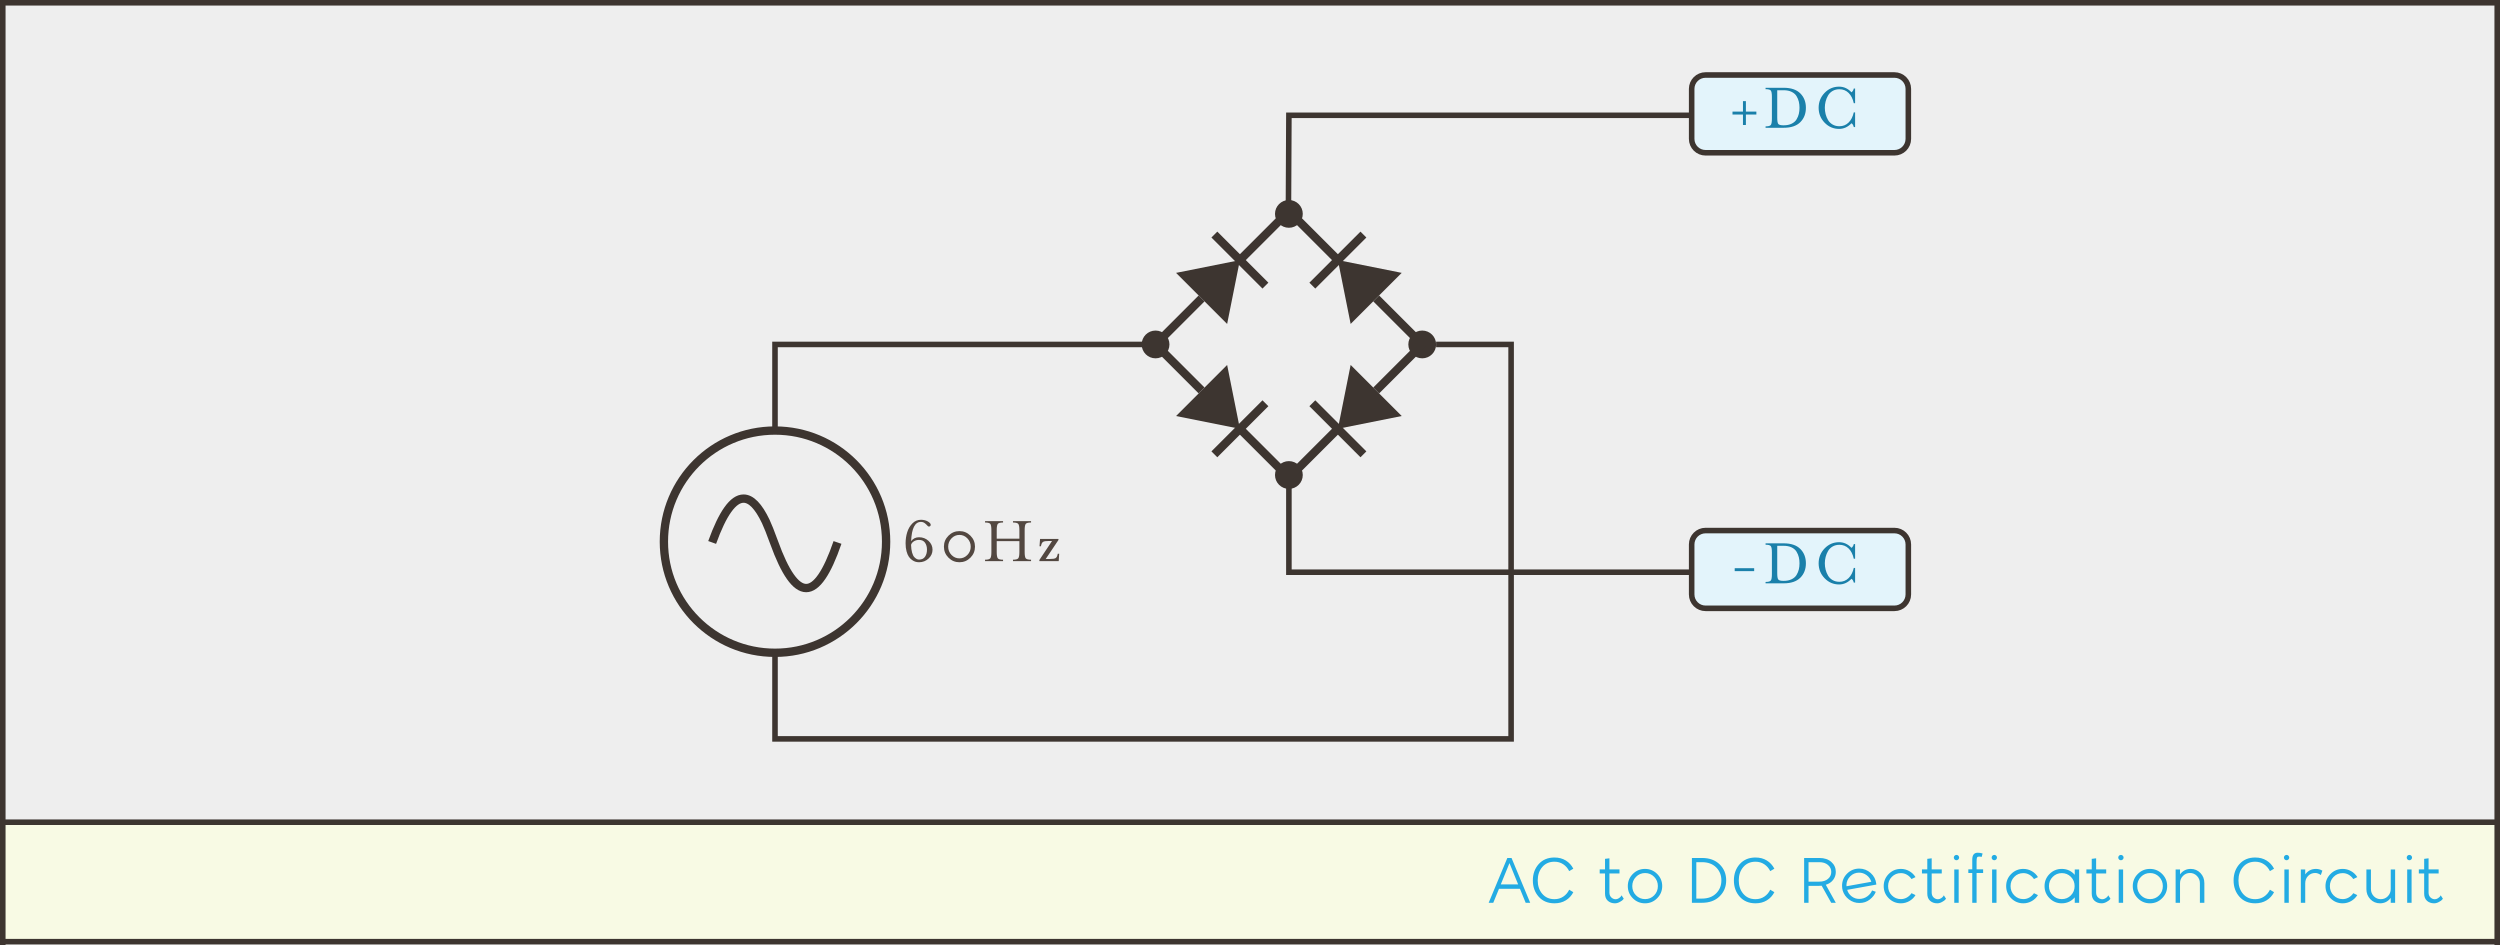
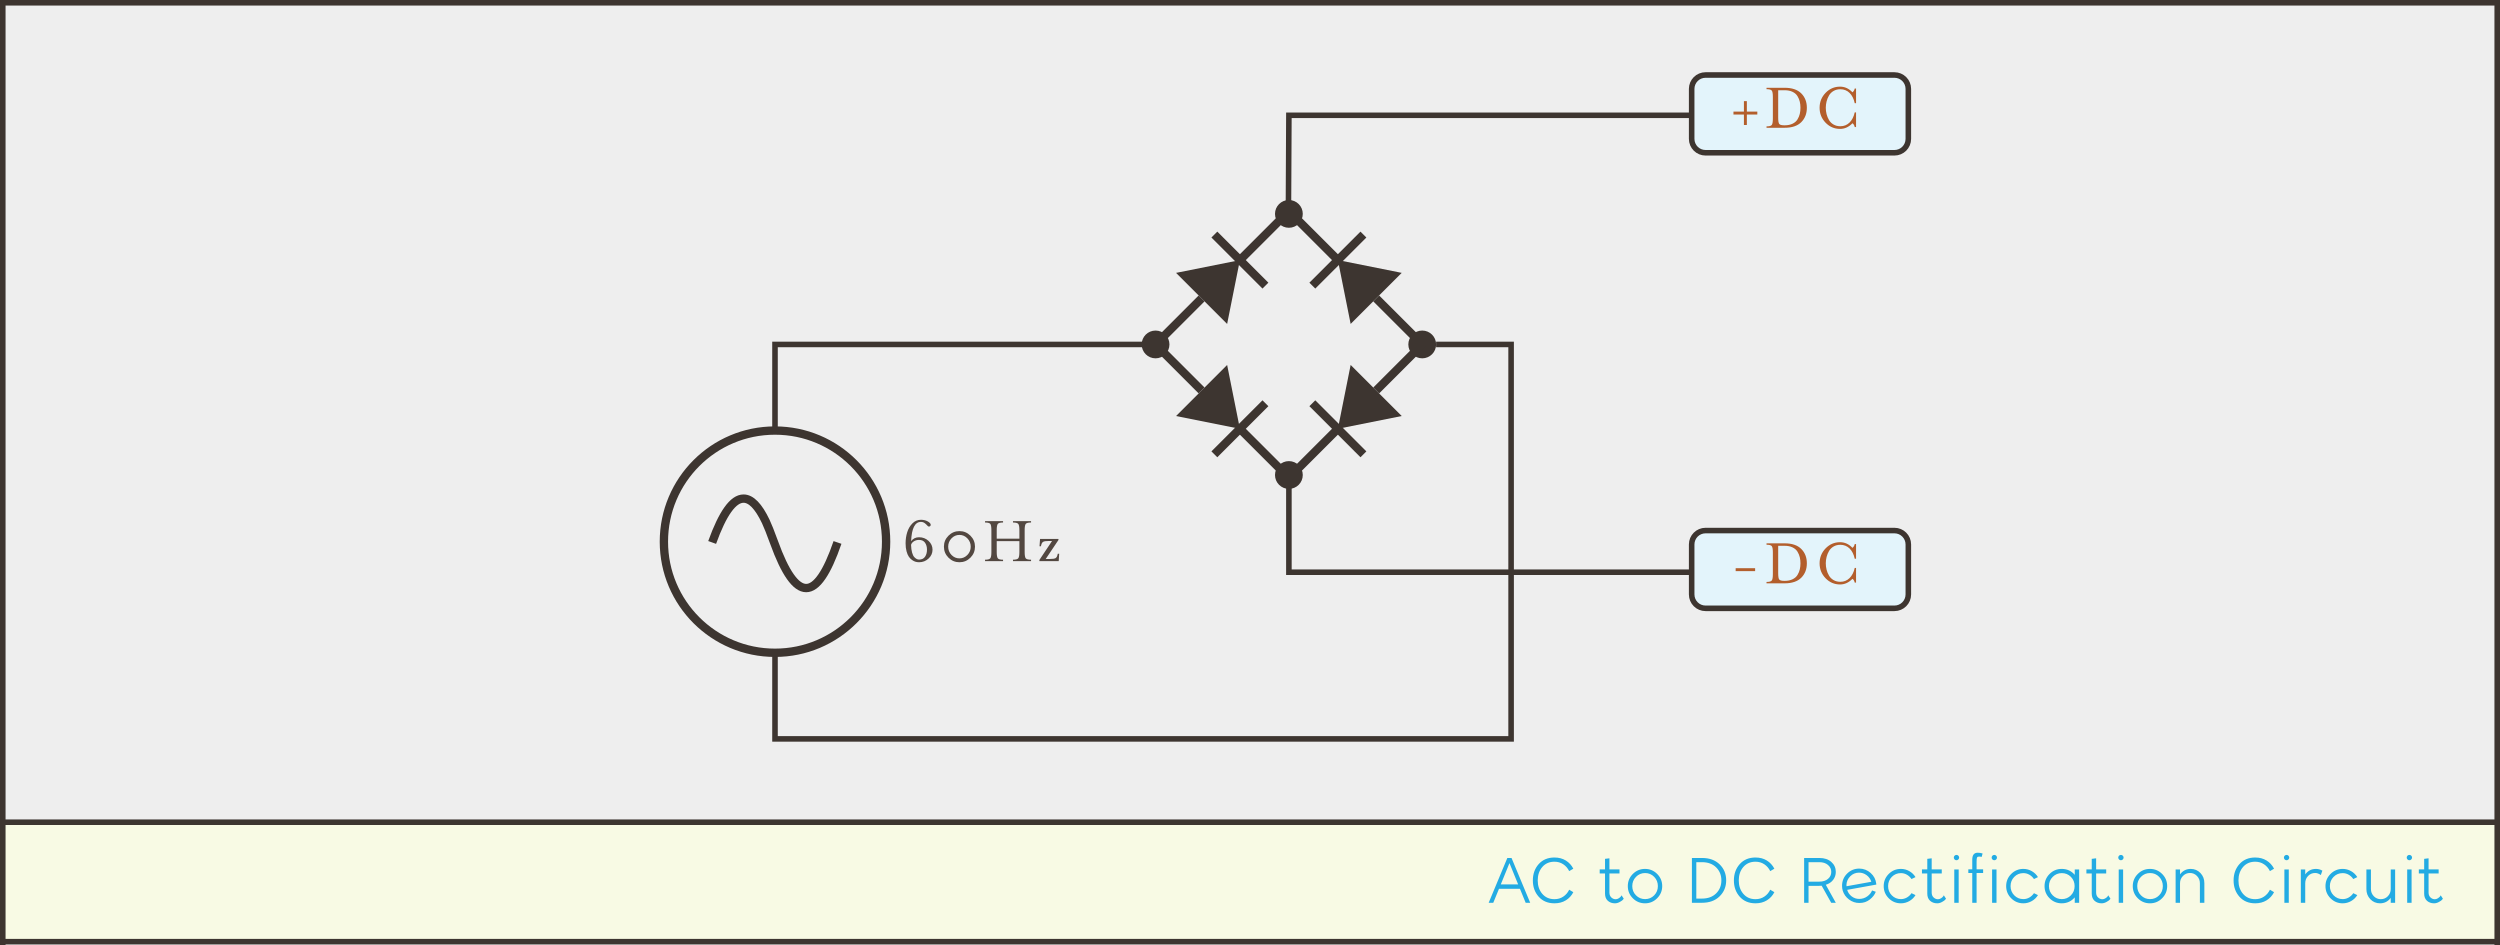
<svg xmlns="http://www.w3.org/2000/svg" width="900px" height="340px" viewBox="0 0 900 340" version="1.1">
  <g id="Rectification_Circuit" stroke="none" stroke-width="1" fill="none" fill-rule="evenodd">
    <rect id="Rectangle" stroke="#3D3530" stroke-width="2" fill="#EEEEEE" x="1" y="1" width="898" height="358" />
    <g id="Circuit" transform="translate(239, 26)">
      <g id="Labels" transform="translate(71, 0)">
        <g id="+DC" transform="translate(298, 0)">
          <rect id="Rectangle" stroke="#3D3530" stroke-width="2" fill="#E3F4FB" x="1" y="1" width="78" height="28" rx="5" />
-           <path d="M20.524,14.168 L24.292,14.168 L24.292,15.224 L20.524,15.224 L20.524,18.992 L19.468,18.992 L19.468,15.224 L15.7,15.224 L15.7,14.168 L19.468,14.168 L19.468,10.4 L20.524,10.4 L20.524,14.168 Z M27.604,20 L27.604,19.496 C28.596,19.496 29.224,19.328 29.488,18.992 C29.752,18.656 29.884,17.888 29.884,16.688 L29.884,8.888 C29.884,7.688 29.752,6.924 29.488,6.596 C29.224,6.268 28.596,6.104 27.604,6.104 L27.604,5.6 L34.108,5.6 C36.764,5.6 38.764,6.272 40.108,7.616 C41.452,8.96 42.124,10.688 42.124,12.8 C42.124,14.912 41.452,16.64 40.108,17.984 C38.764,19.328 36.764,20 34.108,20 L27.604,20 Z M31.804,6.488 L31.804,16.328 C31.804,17.544 31.932,18.312 32.188,18.632 C32.444,18.952 33.06,19.112 34.036,19.112 L34.132,19.112 C35.236,19.112 36.184,18.92 36.976,18.536 C37.768,18.152 38.36,17.636 38.752,16.988 C39.144,16.34 39.42,15.676 39.58,14.996 C39.74,14.316 39.82,13.584 39.82,12.8 C39.82,12.016 39.74,11.284 39.58,10.604 C39.42,9.924 39.144,9.26 38.752,8.612 C38.36,7.964 37.768,7.448 36.976,7.064 C36.184,6.68 35.236,6.488 34.132,6.488 L31.804,6.488 Z M59.836,19.736 L59.356,19.736 C59.228,19.112 58.956,18.656 58.54,18.368 C57.228,19.728 55.74,20.408 54.076,20.408 C52.044,20.408 50.308,19.664 48.868,18.176 C47.428,16.688 46.708,14.896 46.708,12.8 C46.708,10.704 47.428,8.912 48.868,7.424 C50.308,5.936 52.044,5.192 54.076,5.192 C55.772,5.192 57.26,5.872 58.54,7.232 C58.972,6.896 59.244,6.44 59.356,5.864 L59.836,5.864 L59.836,11.144 L59.356,11.144 C59.02,9.56 58.4,8.328 57.496,7.448 C56.592,6.568 55.484,6.128 54.172,6.128 C53.26,6.128 52.452,6.332 51.748,6.74 C51.044,7.148 50.496,7.688 50.104,8.36 C49.712,9.032 49.42,9.744 49.228,10.496 C49.036,11.248 48.94,12.016 48.94,12.8 C48.94,13.584 49.036,14.352 49.228,15.104 C49.42,15.856 49.712,16.564 50.104,17.228 C50.496,17.892 51.044,18.428 51.748,18.836 C52.452,19.244 53.26,19.448 54.172,19.448 C55.484,19.448 56.592,19.004 57.496,18.116 C58.4,17.228 59.02,16.008 59.356,14.456 L59.836,14.456 L59.836,19.736 Z" id="+DC-Copy-2" fill="#1A80AA" />
+           <path d="M20.868,14.168 L24.636,14.168 L24.636,15.224 L20.868,15.224 L20.868,18.992 L19.812,18.992 L19.812,15.224 L16.044,15.224 L16.044,14.168 L19.812,14.168 L19.812,10.4 L20.868,10.4 L20.868,14.168 Z M27.948,20 L27.948,19.496 C28.94,19.496 29.568,19.328 29.832,18.992 C30.096,18.656 30.228,17.888 30.228,16.688 L30.228,8.888 C30.228,7.688 30.096,6.924 29.832,6.596 C29.568,6.268 28.94,6.104 27.948,6.104 L27.948,5.6 L34.452,5.6 C37.108,5.6 39.108,6.272 40.452,7.616 C41.796,8.96 42.468,10.688 42.468,12.8 C42.468,14.912 41.796,16.64 40.452,17.984 C39.108,19.328 37.108,20 34.452,20 L27.948,20 Z M32.148,6.488 L32.148,16.328 C32.148,17.544 32.276,18.312 32.532,18.632 C32.788,18.952 33.404,19.112 34.38,19.112 L34.476,19.112 C35.58,19.112 36.528,18.92 37.32,18.536 C38.112,18.152 38.704,17.636 39.096,16.988 C39.488,16.34 39.764,15.676 39.924,14.996 C40.084,14.316 40.164,13.584 40.164,12.8 C40.164,12.016 40.084,11.284 39.924,10.604 C39.764,9.924 39.488,9.26 39.096,8.612 C38.704,7.964 38.112,7.448 37.32,7.064 C36.528,6.68 35.58,6.488 34.476,6.488 L32.148,6.488 Z M60.18,19.736 L59.7,19.736 C59.572,19.112 59.3,18.656 58.884,18.368 C57.572,19.728 56.084,20.408 54.42,20.408 C52.388,20.408 50.652,19.664 49.212,18.176 C47.772,16.688 47.052,14.896 47.052,12.8 C47.052,10.704 47.772,8.912 49.212,7.424 C50.652,5.936 52.388,5.192 54.42,5.192 C56.116,5.192 57.604,5.872 58.884,7.232 C59.316,6.896 59.588,6.44 59.7,5.864 L60.18,5.864 L60.18,11.144 L59.7,11.144 C59.364,9.56 58.744,8.328 57.84,7.448 C56.936,6.568 55.828,6.128 54.516,6.128 C53.604,6.128 52.796,6.332 52.092,6.74 C51.388,7.148 50.84,7.688 50.448,8.36 C50.056,9.032 49.764,9.744 49.572,10.496 C49.38,11.248 49.284,12.016 49.284,12.8 C49.284,13.584 49.38,14.352 49.572,15.104 C49.764,15.856 50.056,16.564 50.448,17.228 C50.84,17.892 51.388,18.428 52.092,18.836 C52.796,19.244 53.604,19.448 54.516,19.448 C55.828,19.448 56.936,19.004 57.84,18.116 C58.744,17.228 59.364,16.008 59.7,14.456 L60.18,14.456 L60.18,19.736 Z" id="+DC-Copy-2" fill="#B35E2C" />
        </g>
        <g id="+DC-Copy" transform="translate(298, 164)">
          <rect id="Rectangle" stroke="#3D3530" stroke-width="2" fill="#E3F4FB" x="1" y="1" width="78" height="28" rx="5" />
-           <path d="M23.5,15.608 L16.492,15.608 L16.492,14.552 L23.5,14.552 L23.5,15.608 Z M27.604,20 L27.604,19.496 C28.596,19.496 29.224,19.328 29.488,18.992 C29.752,18.656 29.884,17.888 29.884,16.688 L29.884,8.888 C29.884,7.688 29.752,6.924 29.488,6.596 C29.224,6.268 28.596,6.104 27.604,6.104 L27.604,5.6 L34.108,5.6 C36.764,5.6 38.764,6.272 40.108,7.616 C41.452,8.96 42.124,10.688 42.124,12.8 C42.124,14.912 41.452,16.64 40.108,17.984 C38.764,19.328 36.764,20 34.108,20 L27.604,20 Z M31.804,6.488 L31.804,16.328 C31.804,17.544 31.932,18.312 32.188,18.632 C32.444,18.952 33.06,19.112 34.036,19.112 L34.132,19.112 C35.236,19.112 36.184,18.92 36.976,18.536 C37.768,18.152 38.36,17.636 38.752,16.988 C39.144,16.34 39.42,15.676 39.58,14.996 C39.74,14.316 39.82,13.584 39.82,12.8 C39.82,12.016 39.74,11.284 39.58,10.604 C39.42,9.924 39.144,9.26 38.752,8.612 C38.36,7.964 37.768,7.448 36.976,7.064 C36.184,6.68 35.236,6.488 34.132,6.488 L31.804,6.488 Z M59.836,19.736 L59.356,19.736 C59.228,19.112 58.956,18.656 58.54,18.368 C57.228,19.728 55.74,20.408 54.076,20.408 C52.044,20.408 50.308,19.664 48.868,18.176 C47.428,16.688 46.708,14.896 46.708,12.8 C46.708,10.704 47.428,8.912 48.868,7.424 C50.308,5.936 52.044,5.192 54.076,5.192 C55.772,5.192 57.26,5.872 58.54,7.232 C58.972,6.896 59.244,6.44 59.356,5.864 L59.836,5.864 L59.836,11.144 L59.356,11.144 C59.02,9.56 58.4,8.328 57.496,7.448 C56.592,6.568 55.484,6.128 54.172,6.128 C53.26,6.128 52.452,6.332 51.748,6.74 C51.044,7.148 50.496,7.688 50.104,8.36 C49.712,9.032 49.42,9.744 49.228,10.496 C49.036,11.248 48.94,12.016 48.94,12.8 C48.94,13.584 49.036,14.352 49.228,15.104 C49.42,15.856 49.712,16.564 50.104,17.228 C50.496,17.892 51.044,18.428 51.748,18.836 C52.452,19.244 53.26,19.448 54.172,19.448 C55.484,19.448 56.592,19.004 57.496,18.116 C58.4,17.228 59.02,16.008 59.356,14.456 L59.836,14.456 L59.836,19.736 Z" id="-DC-Copy" fill="#1A80AA" />
+           <path d="M23.844,15.608 L16.836,15.608 L16.836,14.552 L23.844,14.552 L23.844,15.608 Z M27.948,20 L27.948,19.496 C28.94,19.496 29.568,19.328 29.832,18.992 C30.096,18.656 30.228,17.888 30.228,16.688 L30.228,8.888 C30.228,7.688 30.096,6.924 29.832,6.596 C29.568,6.268 28.94,6.104 27.948,6.104 L27.948,5.6 L34.452,5.6 C37.108,5.6 39.108,6.272 40.452,7.616 C41.796,8.96 42.468,10.688 42.468,12.8 C42.468,14.912 41.796,16.64 40.452,17.984 C39.108,19.328 37.108,20 34.452,20 L27.948,20 Z M32.148,6.488 L32.148,16.328 C32.148,17.544 32.276,18.312 32.532,18.632 C32.788,18.952 33.404,19.112 34.38,19.112 L34.476,19.112 C35.58,19.112 36.528,18.92 37.32,18.536 C38.112,18.152 38.704,17.636 39.096,16.988 C39.488,16.34 39.764,15.676 39.924,14.996 C40.084,14.316 40.164,13.584 40.164,12.8 C40.164,12.016 40.084,11.284 39.924,10.604 C39.764,9.924 39.488,9.26 39.096,8.612 C38.704,7.964 38.112,7.448 37.32,7.064 C36.528,6.68 35.58,6.488 34.476,6.488 L32.148,6.488 Z M60.18,19.736 L59.7,19.736 C59.572,19.112 59.3,18.656 58.884,18.368 C57.572,19.728 56.084,20.408 54.42,20.408 C52.388,20.408 50.652,19.664 49.212,18.176 C47.772,16.688 47.052,14.896 47.052,12.8 C47.052,10.704 47.772,8.912 49.212,7.424 C50.652,5.936 52.388,5.192 54.42,5.192 C56.116,5.192 57.604,5.872 58.884,7.232 C59.316,6.896 59.588,6.44 59.7,5.864 L60.18,5.864 L60.18,11.144 L59.7,11.144 C59.364,9.56 58.744,8.328 57.84,7.448 C56.936,6.568 55.828,6.128 54.516,6.128 C53.604,6.128 52.796,6.332 52.092,6.74 C51.388,7.148 50.84,7.688 50.448,8.36 C50.056,9.032 49.764,9.744 49.572,10.496 C49.38,11.248 49.284,12.016 49.284,12.8 C49.284,13.584 49.38,14.352 49.572,15.104 C49.764,15.856 50.056,16.564 50.448,17.228 C50.84,17.892 51.388,18.428 52.092,18.836 C52.796,19.244 53.604,19.448 54.516,19.448 C55.828,19.448 56.936,19.004 57.84,18.116 C58.744,17.228 59.364,16.008 59.7,14.456 L60.18,14.456 L60.18,19.736 Z" id="-DC-Copy" fill="#B35E2C" />
        </g>
      </g>
      <g id="Wiring" transform="translate(40, 15)">
        <circle id="Connection" fill="#3D3530" cx="185" cy="36" r="5" />
        <circle id="Connection-Copy-2" fill="#3D3530" cx="137" cy="83" r="5" />
        <circle id="Connection-Copy-3" fill="#3D3530" cx="233" cy="83" r="5" />
        <circle id="Connection-Copy" fill="#3D3530" cx="185" cy="130" r="5" />
        <polyline id="Path-5-Copy-2" stroke="#3D3530" stroke-width="2" points="184.848 32 185 0.5 329.544 0.5" />
        <polyline id="Path-11" stroke="#3D3530" stroke-width="2" points="0 115 0 83 132.728 83" />
        <polyline id="Path" stroke="#3D3530" stroke-width="2" points="238 83 265 83 265 225 0 225 0 195" />
      </g>
      <g id="AC" transform="translate(0, 129)">
        <g id="AC_Power" stroke="#3D3530" stroke-width="3">
          <circle id="Oval" cx="40" cy="40" r="40" />
          <path d="M17.373,40.283 C21.157,29.761 24.928,24.5 28.685,24.5 C31.399,24.5 34.064,27.245 36.68,32.736 C37.35,34.142 38.349,36.658 39.675,40.283 C43.619,51.229 47.47,56.703 51.227,56.703 C54.984,56.703 58.741,51.229 62.498,40.283" id="Path-2" />
        </g>
        <path d="M88.98,41.144 C89.012,42.248 89.136,43.18 89.352,43.94 C89.568,44.7 89.836,45.244 90.156,45.572 C90.476,45.9 90.772,46.128 91.044,46.256 C91.316,46.384 91.588,46.448 91.86,46.448 C92.836,46.448 93.556,46.104 94.02,45.416 C94.484,44.728 94.716,43.88 94.716,42.872 C94.716,41.896 94.484,41.068 94.02,40.388 C93.556,39.708 92.836,39.368 91.86,39.368 C91.156,39.368 90.536,39.536 90,39.872 C89.464,40.208 89.124,40.632 88.98,41.144 Z M89.004,39.824 C89.692,38.88 90.644,38.408 91.86,38.408 C93.188,38.408 94.328,38.848 95.28,39.728 C96.232,40.608 96.708,41.664 96.708,42.896 C96.708,44.128 96.232,45.188 95.28,46.076 C94.328,46.964 93.188,47.408 91.86,47.408 C91.46,47.408 91.06,47.356 90.66,47.252 C90.26,47.148 89.832,46.94 89.376,46.628 C88.92,46.316 88.524,45.916 88.188,45.428 C87.852,44.94 87.572,44.284 87.348,43.46 C87.124,42.636 87.012,41.688 87.012,40.616 C87.012,39.192 87.208,37.852 87.6,36.596 C87.992,35.34 88.616,34.28 89.472,33.416 C90.328,32.552 91.348,32.12 92.532,32.12 C93.476,32.12 94.3,32.32 95.004,32.72 C95.708,33.12 96.06,33.528 96.06,33.944 C96.06,34.136 95.988,34.288 95.844,34.4 C95.7,34.512 95.556,34.568 95.412,34.568 C95.22,34.568 95.008,34.428 94.776,34.148 C94.544,33.868 94.24,33.588 93.864,33.308 C93.488,33.028 93.044,32.888 92.532,32.888 C90.372,32.888 89.196,35.2 89.004,39.824 Z M102.444,37.856 C103.548,36.752 104.868,36.2 106.404,36.2 C107.94,36.2 109.256,36.748 110.352,37.844 C111.448,38.94 111.996,40.256 111.996,41.792 C111.996,43.344 111.448,44.668 110.352,45.764 C109.256,46.86 107.94,47.408 106.404,47.408 C104.868,47.408 103.552,46.86 102.456,45.764 C101.36,44.668 100.812,43.344 100.812,41.792 C100.812,40.256 101.356,38.944 102.444,37.856 Z M106.404,37.568 C105.284,37.568 104.328,37.984 103.536,38.816 C102.744,39.648 102.348,40.64 102.348,41.792 C102.348,42.96 102.744,43.956 103.536,44.78 C104.328,45.604 105.284,46.016 106.404,46.016 C107.508,46.016 108.46,45.604 109.26,44.78 C110.06,43.956 110.46,42.96 110.46,41.792 C110.46,40.64 110.06,39.648 109.26,38.816 C108.46,37.984 107.508,37.568 106.404,37.568 Z M119.82,39.8 L119.82,43.688 C119.82,44.888 119.952,45.656 120.216,45.992 C120.48,46.328 121.108,46.496 122.1,46.496 L122.1,47 L115.62,47 L115.62,46.496 C116.612,46.496 117.24,46.328 117.504,45.992 C117.768,45.656 117.9,44.888 117.9,43.688 L117.9,35.888 C117.9,34.688 117.768,33.924 117.504,33.596 C117.24,33.268 116.612,33.104 115.62,33.104 L115.62,32.6 L122.1,32.6 L122.1,33.104 C121.108,33.104 120.48,33.268 120.216,33.596 C119.952,33.924 119.82,34.688 119.82,35.888 L119.82,38.912 L127.98,38.912 L127.98,35.888 C127.98,34.688 127.844,33.924 127.572,33.596 C127.3,33.268 126.668,33.104 125.676,33.104 L125.676,32.6 L132.18,32.6 L132.18,33.104 C131.172,33.104 130.536,33.268 130.272,33.596 C130.008,33.924 129.876,34.688 129.876,35.888 L129.876,43.688 C129.876,44.904 130.008,45.676 130.272,46.004 C130.536,46.332 131.172,46.496 132.18,46.496 L132.18,47 L125.676,47 L125.676,46.496 C126.668,46.496 127.3,46.328 127.572,45.992 C127.844,45.656 127.98,44.888 127.98,43.688 L127.98,39.8 L119.82,39.8 Z M142.044,39.008 L142.044,39.392 L137.46,46.232 L138.924,46.232 C139.964,46.232 140.652,46.132 140.988,45.932 C141.324,45.732 141.556,45.36 141.684,44.816 L141.804,44.336 L142.308,44.336 L142.14,47 L135.18,47 L135.18,46.592 L139.74,39.752 L138.612,39.752 C137.572,39.752 136.884,39.852 136.548,40.052 C136.212,40.252 135.98,40.624 135.852,41.168 L135.732,41.648 L135.228,41.648 L135.42,39.008 L142.044,39.008 Z" id="60Hz-Copy" fill="#524740" />
      </g>
      <g id="Diodes" transform="translate(167, 40)">
        <g id="Diode" transform="translate(34, 34) rotate(-45) translate(-34, -34) translate(-1, 21)">
          <polygon id="Path-2" fill="#3D3530" points="24.5 0 44 13 24.5 26" />
          <path d="M44,13 L70,13" id="Path-2-Copy" stroke="#3D3530" stroke-width="3" />
          <path d="M44,7.10542736e-15 L44,26" id="Path-4-Copy" stroke="#3D3530" stroke-width="3" />
          <path d="M0,13 L24.5,13" id="Path-3" stroke="#3D3530" stroke-width="3" />
        </g>
        <g id="Diode-Copy" transform="translate(82, 34) rotate(-135) translate(-82, -34) translate(47, 21)">
          <polygon id="Path-2" fill="#3D3530" points="24.5 0 44 13 24.5 26" />
          <path d="M44,13 L70,13" id="Path-2-Copy" stroke="#3D3530" stroke-width="3" />
          <path d="M44,7.10542736e-15 L44,26" id="Path-4-Copy" stroke="#3D3530" stroke-width="3" />
          <path d="M0,13 L24.5,13" id="Path-3" stroke="#3D3530" stroke-width="3" />
        </g>
        <g id="Diode-Copy-3" transform="translate(34, 82) rotate(-315) translate(-34, -82) translate(-1, 69)">
          <polygon id="Path-2" fill="#3D3530" points="24.5 0 44 13 24.5 26" />
          <path d="M44,13 L70,13" id="Path-2-Copy" stroke="#3D3530" stroke-width="3" />
          <path d="M44,7.10542736e-15 L44,26" id="Path-4-Copy" stroke="#3D3530" stroke-width="3" />
          <path d="M0,13 L24.5,13" id="Path-3" stroke="#3D3530" stroke-width="3" />
        </g>
        <g id="Diode-Copy-2" transform="translate(82, 82) rotate(-225) translate(-82, -82) translate(47, 69)">
          <polygon id="Path-2" fill="#3D3530" points="24.5 0 44 13 24.5 26" />
          <path d="M44,13 L70,13" id="Path-2-Copy" stroke="#3D3530" stroke-width="3" />
          <path d="M44,7.10542736e-15 L44,26" id="Path-4-Copy" stroke="#3D3530" stroke-width="3" />
          <path d="M0,13 L24.5,13" id="Path-3" stroke="#3D3530" stroke-width="3" />
        </g>
      </g>
      <polyline id="Path-4" stroke="#3D3530" stroke-width="2" points="370 180 225 180 225 149" />
    </g>
    <rect id="Rectangle-Copy" stroke="#3D3530" stroke-width="2" fill="#F8FAE4" x="1" y="296" width="898" height="43" />
    <path d="M549.24,325 L547.176,319.96 L539.64,319.96 L537.576,325 L535.92,325 L542.64,308.872 L544.152,308.872 L550.872,325 L549.24,325 Z M540.288,318.376 L546.528,318.376 L543.408,310.72 L540.288,318.376 Z M559.603,325.192 C557.235,325.192 555.347,324.404 553.939,322.828 C552.531,321.252 551.827,319.296 551.827,316.96 C551.827,314.608 552.531,312.644 553.939,311.068 C555.347,309.492 557.235,308.704 559.603,308.704 C561.171,308.704 562.535,309.064 563.695,309.784 C564.855,310.504 565.755,311.488 566.395,312.736 L564.907,313.6 C564.395,312.56 563.679,311.736 562.759,311.128 C561.839,310.52 560.787,310.216 559.603,310.216 C557.779,310.216 556.319,310.852 555.223,312.124 C554.127,313.396 553.579,315.008 553.579,316.96 C553.579,318.896 554.127,320.504 555.223,321.784 C556.319,323.064 557.779,323.704 559.603,323.704 C560.803,323.704 561.863,323.396 562.783,322.78 C563.703,322.164 564.411,321.336 564.907,320.296 L566.395,321.184 C565.755,322.432 564.855,323.412 563.695,324.124 C562.535,324.836 561.171,325.192 559.603,325.192 Z M583.76,322.312 L584.552,323.536 C584.456,323.664 584.328,323.816 584.168,323.992 C584.008,324.168 583.648,324.412 583.088,324.724 C582.528,325.036 581.952,325.192 581.36,325.192 C580.352,325.192 579.508,324.892 578.828,324.292 C578.148,323.692 577.808,322.824 577.808,321.688 L577.808,314.44 L575.888,314.44 L575.888,312.976 L577.808,312.976 L577.808,309.184 L579.392,308.992 L579.392,312.976 L583.016,312.976 L583.016,314.44 L579.392,314.44 L579.392,321.328 C579.392,322.064 579.62,322.648 580.076,323.08 C580.532,323.512 581.056,323.728 581.648,323.728 C582.016,323.728 582.376,323.616 582.728,323.392 C583.08,323.168 583.34,322.948 583.508,322.732 C583.676,322.516 583.76,322.376 583.76,322.312 Z M596.571,323.368 C595.371,324.584 593.915,325.192 592.203,325.192 C590.491,325.192 589.031,324.588 587.823,323.38 C586.615,322.172 586.011,320.712 586.011,319 C586.011,317.288 586.615,315.828 587.823,314.62 C589.031,313.412 590.491,312.808 592.203,312.808 C593.915,312.808 595.375,313.412 596.583,314.62 C597.791,315.828 598.395,317.288 598.395,319 C598.395,320.696 597.787,322.152 596.571,323.368 Z M592.227,323.68 C593.523,323.68 594.615,323.228 595.503,322.324 C596.391,321.42 596.835,320.312 596.835,319 C596.835,317.688 596.391,316.576 595.503,315.664 C594.615,314.752 593.523,314.296 592.227,314.296 C590.947,314.296 589.859,314.752 588.963,315.664 C588.067,316.576 587.619,317.688 587.619,319 C587.619,320.312 588.067,321.42 588.963,322.324 C589.859,323.228 590.947,323.68 592.227,323.68 Z M609.088,325 L609.088,308.872 L612.736,308.872 C615.392,308.872 617.504,309.64 619.072,311.176 C620.64,312.712 621.424,314.632 621.424,316.936 C621.424,319.224 620.636,321.14 619.06,322.684 C617.484,324.228 615.376,325 612.736,325 L609.088,325 Z M610.672,323.488 L612.736,323.488 C614.848,323.488 616.536,322.868 617.8,321.628 C619.064,320.388 619.696,318.824 619.696,316.936 C619.696,315.048 619.064,313.484 617.8,312.244 C616.536,311.004 614.848,310.384 612.736,310.384 L610.672,310.384 L610.672,323.488 Z M631.979,325.192 C629.611,325.192 627.723,324.404 626.315,322.828 C624.907,321.252 624.203,319.296 624.203,316.96 C624.203,314.608 624.907,312.644 626.315,311.068 C627.723,309.492 629.611,308.704 631.979,308.704 C633.547,308.704 634.911,309.064 636.071,309.784 C637.231,310.504 638.131,311.488 638.771,312.736 L637.283,313.6 C636.771,312.56 636.055,311.736 635.135,311.128 C634.215,310.52 633.163,310.216 631.979,310.216 C630.155,310.216 628.695,310.852 627.599,312.124 C626.503,313.396 625.955,315.008 625.955,316.96 C625.955,318.896 626.503,320.504 627.599,321.784 C628.695,323.064 630.155,323.704 631.979,323.704 C633.179,323.704 634.239,323.396 635.159,322.78 C636.079,322.164 636.787,321.336 637.283,320.296 L638.771,321.184 C638.131,322.432 637.231,323.412 636.071,324.124 C634.911,324.836 633.547,325.192 631.979,325.192 Z M649.488,325 L649.488,308.872 L654.96,308.872 C656.768,308.872 658.208,309.348 659.28,310.3 C660.352,311.252 660.888,312.448 660.888,313.888 C660.888,314.96 660.572,315.912 659.94,316.744 C659.308,317.576 658.424,318.168 657.288,318.52 L660.888,325 L659.232,325 L655.8,318.856 L654.816,318.904 L651.072,318.904 L651.072,325 L649.488,325 Z M651.072,317.392 L654.96,317.392 C656.256,317.392 657.296,317.06 658.08,316.396 C658.864,315.732 659.256,314.896 659.256,313.888 C659.256,312.896 658.864,312.064 658.08,311.392 C657.296,310.72 656.256,310.384 654.96,310.384 L651.072,310.384 L651.072,317.392 Z M669.331,323.608 C670.403,323.608 671.363,323.304 672.211,322.696 C673.059,322.088 673.635,321.376 673.939,320.56 L675.283,321.04 C674.915,322.048 674.199,322.976 673.135,323.824 C672.071,324.672 670.803,325.088 669.331,325.072 C667.987,325.072 666.759,324.656 665.647,323.824 C664.535,322.992 663.779,321.928 663.379,320.632 C663.219,320.104 663.139,319.528 663.139,318.904 C663.139,317.176 663.739,315.712 664.939,314.512 C666.139,313.312 667.603,312.704 669.331,312.688 C670.899,312.704 672.267,313.232 673.435,314.272 C674.603,315.312 675.275,316.6 675.451,318.136 C675.467,318.216 675.475,318.32 675.475,318.448 L664.987,320.344 C665.259,321.304 665.803,322.092 666.619,322.708 C667.435,323.324 668.339,323.624 669.331,323.608 Z M669.187,314.152 C667.987,314.168 666.959,314.6 666.103,315.448 C665.247,316.296 664.787,317.312 664.723,318.496 C664.723,318.544 664.727,318.628 664.735,318.748 C664.743,318.868 664.747,318.968 664.747,319.048 L673.675,317.44 C673.371,316.464 672.803,315.668 671.971,315.052 C671.139,314.436 670.211,314.136 669.187,314.152 Z M684.325,325.192 C682.613,325.192 681.153,324.588 679.945,323.38 C678.737,322.172 678.133,320.712 678.133,319 C678.133,317.288 678.737,315.828 679.945,314.62 C681.153,313.412 682.613,312.808 684.325,312.808 C685.413,312.808 686.425,313.076 687.361,313.612 C688.297,314.148 689.037,314.864 689.581,315.76 L688.141,316.456 C687.709,315.8 687.157,315.28 686.485,314.896 C685.813,314.512 685.093,314.32 684.325,314.32 C683.029,314.32 681.937,314.772 681.049,315.676 C680.161,316.58 679.717,317.688 679.717,319 C679.717,320.312 680.161,321.42 681.049,322.324 C681.937,323.228 683.029,323.68 684.325,323.68 C685.093,323.68 685.813,323.488 686.485,323.104 C687.157,322.72 687.709,322.2 688.141,321.544 L689.581,322.24 C689.037,323.136 688.297,323.852 687.361,324.388 C686.425,324.924 685.413,325.192 684.325,325.192 Z M699.776,322.312 L700.568,323.536 C700.472,323.664 700.344,323.816 700.184,323.992 C700.024,324.168 699.664,324.412 699.104,324.724 C698.544,325.036 697.968,325.192 697.376,325.192 C696.368,325.192 695.524,324.892 694.844,324.292 C694.164,323.692 693.824,322.824 693.824,321.688 L693.824,314.44 L691.904,314.44 L691.904,312.976 L693.824,312.976 L693.824,309.184 L695.408,308.992 L695.408,312.976 L699.032,312.976 L699.032,314.44 L695.408,314.44 L695.408,321.328 C695.408,322.064 695.636,322.648 696.092,323.08 C696.548,323.512 697.072,323.728 697.664,323.728 C698.032,323.728 698.392,323.616 698.744,323.392 C699.096,323.168 699.356,322.948 699.524,322.732 C699.692,322.516 699.776,322.376 699.776,322.312 Z M705.003,309.4 C704.827,309.592 704.603,309.688 704.331,309.688 C704.059,309.688 703.831,309.592 703.647,309.4 C703.463,309.208 703.371,308.984 703.371,308.728 C703.371,308.472 703.463,308.248 703.647,308.056 C703.831,307.864 704.059,307.768 704.331,307.768 C704.603,307.768 704.831,307.864 705.015,308.056 C705.199,308.248 705.291,308.472 705.291,308.728 C705.291,308.984 705.195,309.208 705.003,309.4 Z M703.539,325 L703.539,313 L705.123,313 L705.123,325 L703.539,325 Z M713.925,312.952 L713.925,314.272 L711.573,314.272 L711.573,325 L710.013,325 L710.013,314.272 L708.597,314.272 L708.597,312.952 L710.013,312.952 L710.013,309.472 C710.013,307.808 710.669,306.976 711.981,306.976 C712.269,306.976 712.561,307 712.857,307.048 C713.153,307.096 713.373,307.144 713.517,307.192 L713.733,307.264 L713.397,308.488 C713.077,308.408 712.757,308.368 712.437,308.368 C712.085,308.368 711.853,308.484 711.741,308.716 C711.629,308.948 711.573,309.392 711.573,310.048 L711.573,312.952 L713.925,312.952 Z M718.624,309.4 C718.448,309.592 718.224,309.688 717.952,309.688 C717.68,309.688 717.452,309.592 717.268,309.4 C717.084,309.208 716.992,308.984 716.992,308.728 C716.992,308.472 717.084,308.248 717.268,308.056 C717.452,307.864 717.68,307.768 717.952,307.768 C718.224,307.768 718.452,307.864 718.636,308.056 C718.82,308.248 718.912,308.472 718.912,308.728 C718.912,308.984 718.816,309.208 718.624,309.4 Z M717.16,325 L717.16,313 L718.744,313 L718.744,325 L717.16,325 Z M728.411,325.192 C726.699,325.192 725.239,324.588 724.031,323.38 C722.823,322.172 722.219,320.712 722.219,319 C722.219,317.288 722.823,315.828 724.031,314.62 C725.239,313.412 726.699,312.808 728.411,312.808 C729.499,312.808 730.511,313.076 731.447,313.612 C732.383,314.148 733.123,314.864 733.667,315.76 L732.227,316.456 C731.795,315.8 731.243,315.28 730.571,314.896 C729.899,314.512 729.179,314.32 728.411,314.32 C727.115,314.32 726.023,314.772 725.135,315.676 C724.247,316.58 723.803,317.688 723.803,319 C723.803,320.312 724.247,321.42 725.135,322.324 C726.023,323.228 727.115,323.68 728.411,323.68 C729.179,323.68 729.899,323.488 730.571,323.104 C731.243,322.72 731.795,322.2 732.227,321.544 L733.667,322.24 C733.123,323.136 732.383,323.852 731.447,324.388 C730.511,324.924 729.499,325.192 728.411,325.192 Z M746.909,313 L748.493,313 L748.493,325 L746.909,325 L746.909,323.056 C745.677,324.48 744.117,325.192 742.229,325.192 C740.517,325.192 739.057,324.588 737.849,323.38 C736.641,322.172 736.037,320.712 736.037,319 C736.037,317.288 736.641,315.828 737.849,314.62 C739.057,313.412 740.517,312.808 742.229,312.808 C744.133,312.808 745.693,313.52 746.909,314.944 L746.909,313 Z M742.253,323.68 C743.549,323.68 744.641,323.228 745.529,322.324 C746.417,321.42 746.861,320.312 746.861,319 C746.861,317.688 746.417,316.58 745.529,315.676 C744.641,314.772 743.549,314.32 742.253,314.32 C740.973,314.32 739.881,314.772 738.977,315.676 C738.073,316.58 737.621,317.688 737.621,319 C737.621,320.312 738.073,321.42 738.977,322.324 C739.881,323.228 740.973,323.68 742.253,323.68 Z M758.976,322.312 L759.768,323.536 C759.672,323.664 759.544,323.816 759.384,323.992 C759.224,324.168 758.864,324.412 758.304,324.724 C757.744,325.036 757.168,325.192 756.576,325.192 C755.568,325.192 754.724,324.892 754.044,324.292 C753.364,323.692 753.024,322.824 753.024,321.688 L753.024,314.44 L751.104,314.44 L751.104,312.976 L753.024,312.976 L753.024,309.184 L754.608,308.992 L754.608,312.976 L758.232,312.976 L758.232,314.44 L754.608,314.44 L754.608,321.328 C754.608,322.064 754.836,322.648 755.292,323.08 C755.748,323.512 756.272,323.728 756.864,323.728 C757.232,323.728 757.592,323.616 757.944,323.392 C758.296,323.168 758.556,322.948 758.724,322.732 C758.892,322.516 758.976,322.376 758.976,322.312 Z M764.203,309.4 C764.027,309.592 763.803,309.688 763.531,309.688 C763.259,309.688 763.031,309.592 762.847,309.4 C762.663,309.208 762.571,308.984 762.571,308.728 C762.571,308.472 762.663,308.248 762.847,308.056 C763.031,307.864 763.259,307.768 763.531,307.768 C763.803,307.768 764.031,307.864 764.215,308.056 C764.399,308.248 764.491,308.472 764.491,308.728 C764.491,308.984 764.395,309.208 764.203,309.4 Z M762.739,325 L762.739,313 L764.323,313 L764.323,325 L762.739,325 Z M778.357,323.368 C777.157,324.584 775.701,325.192 773.989,325.192 C772.277,325.192 770.817,324.588 769.609,323.38 C768.401,322.172 767.797,320.712 767.797,319 C767.797,317.288 768.401,315.828 769.609,314.62 C770.817,313.412 772.277,312.808 773.989,312.808 C775.701,312.808 777.161,313.412 778.369,314.62 C779.577,315.828 780.181,317.288 780.181,319 C780.181,320.696 779.573,322.152 778.357,323.368 Z M774.013,323.68 C775.309,323.68 776.401,323.228 777.289,322.324 C778.177,321.42 778.621,320.312 778.621,319 C778.621,317.688 778.177,316.576 777.289,315.664 C776.401,314.752 775.309,314.296 774.013,314.296 C772.733,314.296 771.645,314.752 770.749,315.664 C769.853,316.576 769.405,317.688 769.405,319 C769.405,320.312 769.853,321.42 770.749,322.324 C771.645,323.228 772.733,323.68 774.013,323.68 Z M788.648,312.808 C790.04,312.808 791.208,313.3 792.152,314.284 C793.096,315.268 793.568,316.48 793.568,317.92 L793.568,325 L791.96,325 L791.96,317.968 C791.96,316.944 791.612,316.072 790.916,315.352 C790.22,314.632 789.376,314.272 788.384,314.272 C787.392,314.272 786.548,314.632 785.852,315.352 C785.156,316.072 784.808,316.944 784.808,317.968 L784.808,325 L783.224,325 L783.224,313 L784.808,313 L784.808,314.776 C785.784,313.464 787.064,312.808 788.648,312.808 Z M811.869,325.192 C809.501,325.192 807.613,324.404 806.205,322.828 C804.797,321.252 804.093,319.296 804.093,316.96 C804.093,314.608 804.797,312.644 806.205,311.068 C807.613,309.492 809.501,308.704 811.869,308.704 C813.437,308.704 814.801,309.064 815.961,309.784 C817.121,310.504 818.021,311.488 818.661,312.736 L817.173,313.6 C816.661,312.56 815.945,311.736 815.025,311.128 C814.105,310.52 813.053,310.216 811.869,310.216 C810.045,310.216 808.585,310.852 807.489,312.124 C806.393,313.396 805.845,315.008 805.845,316.96 C805.845,318.896 806.393,320.504 807.489,321.784 C808.585,323.064 810.045,323.704 811.869,323.704 C813.069,323.704 814.129,323.396 815.049,322.78 C815.969,322.164 816.677,321.336 817.173,320.296 L818.661,321.184 C818.021,322.432 817.121,323.412 815.961,324.124 C814.801,324.836 813.437,325.192 811.869,325.192 Z M823.84,309.4 C823.664,309.592 823.44,309.688 823.168,309.688 C822.896,309.688 822.668,309.592 822.484,309.4 C822.3,309.208 822.208,308.984 822.208,308.728 C822.208,308.472 822.3,308.248 822.484,308.056 C822.668,307.864 822.896,307.768 823.168,307.768 C823.44,307.768 823.668,307.864 823.852,308.056 C824.036,308.248 824.128,308.472 824.128,308.728 C824.128,308.984 824.032,309.208 823.84,309.4 Z M822.376,325 L822.376,313 L823.96,313 L823.96,325 L822.376,325 Z M833.723,312.808 C834.571,312.808 835.347,313.016 836.051,313.432 L835.499,315.016 C834.827,314.52 834.147,314.272 833.459,314.272 C832.451,314.272 831.603,314.628 830.915,315.34 C830.227,316.052 829.883,316.928 829.883,317.968 L829.883,325 L828.299,325 L828.299,313 L829.883,313 L829.883,314.776 C830.859,313.464 832.139,312.808 833.723,312.808 Z M843.365,325.192 C841.653,325.192 840.193,324.588 838.985,323.38 C837.777,322.172 837.173,320.712 837.173,319 C837.173,317.288 837.777,315.828 838.985,314.62 C840.193,313.412 841.653,312.808 843.365,312.808 C844.453,312.808 845.465,313.076 846.401,313.612 C847.337,314.148 848.077,314.864 848.621,315.76 L847.181,316.456 C846.749,315.8 846.197,315.28 845.525,314.896 C844.853,314.512 844.133,314.32 843.365,314.32 C842.069,314.32 840.977,314.772 840.089,315.676 C839.201,316.58 838.757,317.688 838.757,319 C838.757,320.312 839.201,321.42 840.089,322.324 C840.977,323.228 842.069,323.68 843.365,323.68 C844.133,323.68 844.853,323.488 845.525,323.104 C846.197,322.72 846.749,322.2 847.181,321.544 L848.621,322.24 C848.077,323.136 847.337,323.852 846.401,324.388 C845.465,324.924 844.453,325.192 843.365,325.192 Z M860.664,313 L862.248,313 L862.248,325 L860.664,325 L860.664,323.224 C859.688,324.536 858.408,325.192 856.824,325.192 C855.432,325.192 854.264,324.7 853.32,323.716 C852.376,322.732 851.904,321.52 851.904,320.08 L851.904,313 L853.536,313 L853.536,320.032 C853.536,321.056 853.88,321.924 854.568,322.636 C855.256,323.348 856.096,323.704 857.088,323.704 C858.096,323.704 858.944,323.348 859.632,322.636 C860.32,321.924 860.664,321.056 860.664,320.032 L860.664,313 Z M868.051,309.4 C867.875,309.592 867.651,309.688 867.379,309.688 C867.107,309.688 866.879,309.592 866.695,309.4 C866.511,309.208 866.419,308.984 866.419,308.728 C866.419,308.472 866.511,308.248 866.695,308.056 C866.879,307.864 867.107,307.768 867.379,307.768 C867.651,307.768 867.879,307.864 868.063,308.056 C868.247,308.248 868.339,308.472 868.339,308.728 C868.339,308.984 868.243,309.208 868.051,309.4 Z M866.587,325 L866.587,313 L868.171,313 L868.171,325 L866.587,325 Z M878.653,322.312 L879.445,323.536 C879.349,323.664 879.221,323.816 879.061,323.992 C878.901,324.168 878.541,324.412 877.981,324.724 C877.421,325.036 876.845,325.192 876.253,325.192 C875.245,325.192 874.401,324.892 873.721,324.292 C873.041,323.692 872.701,322.824 872.701,321.688 L872.701,314.44 L870.781,314.44 L870.781,312.976 L872.701,312.976 L872.701,309.184 L874.285,308.992 L874.285,312.976 L877.909,312.976 L877.909,314.44 L874.285,314.44 L874.285,321.328 C874.285,322.064 874.513,322.648 874.969,323.08 C875.425,323.512 875.949,323.728 876.541,323.728 C876.909,323.728 877.269,323.616 877.621,323.392 C877.973,323.168 878.233,322.948 878.401,322.732 C878.569,322.516 878.653,322.376 878.653,322.312 Z" id="AC-to-DC-Rectificati-Copy" fill="#23ABE3" />
  </g>
</svg>
